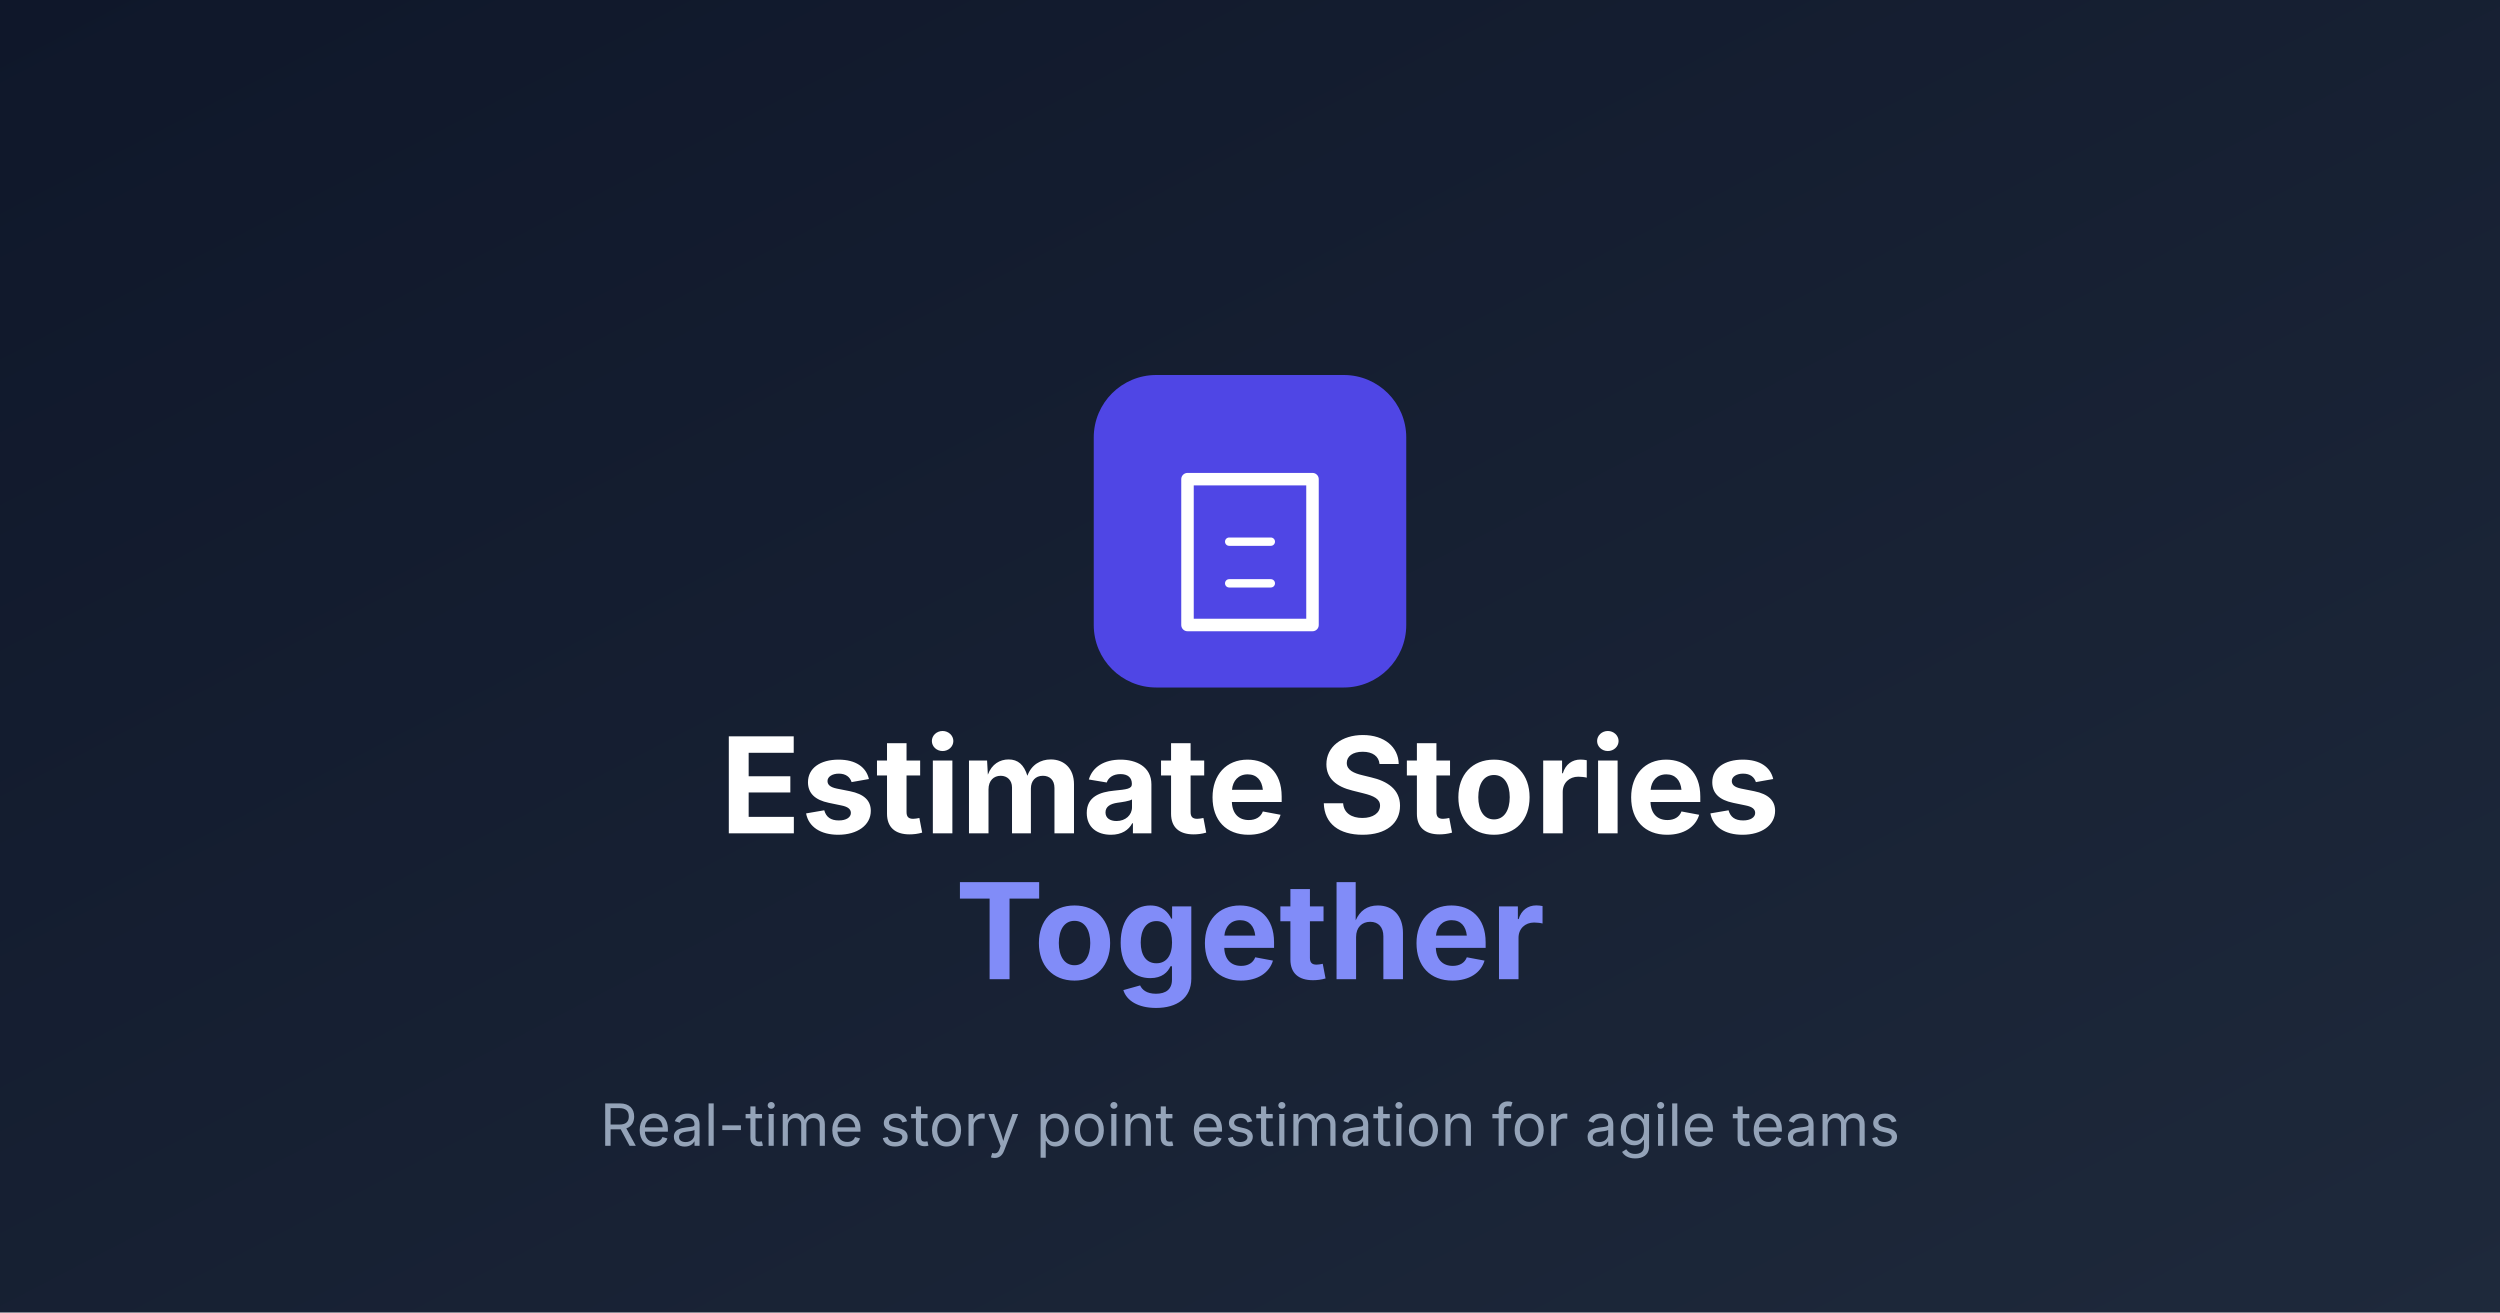
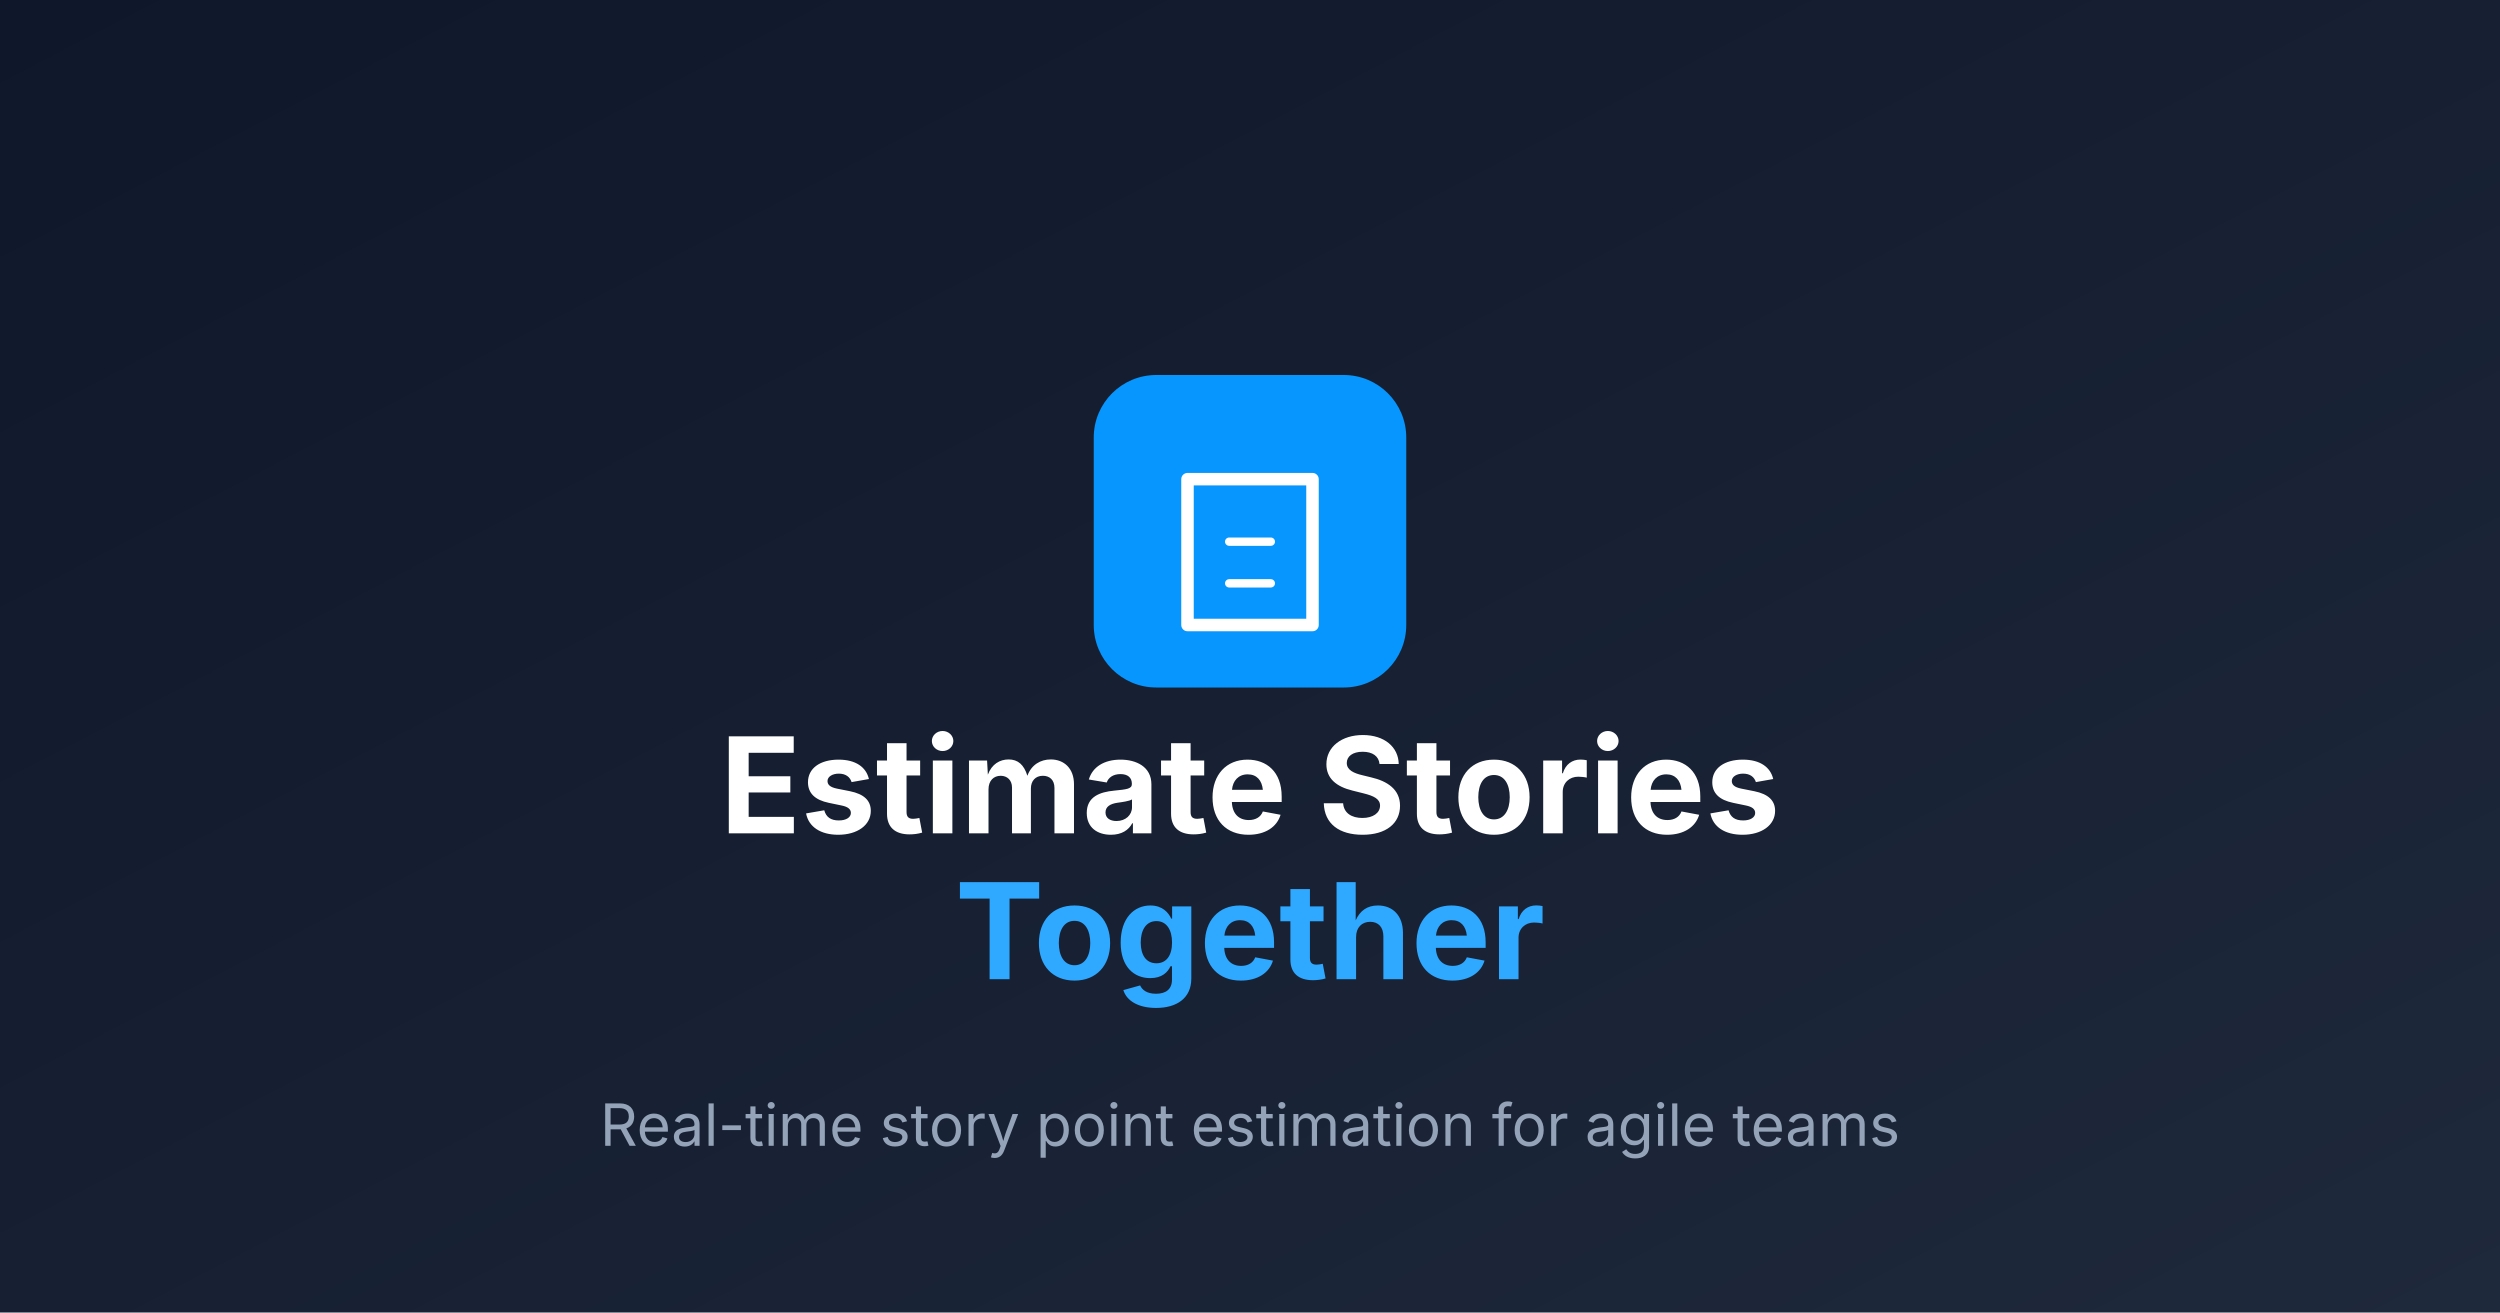
<svg xmlns="http://www.w3.org/2000/svg" width="1200" height="630">
  <defs>
    <linearGradient id="bg" x1="0%" y1="0%" x2="100%" y2="100%">
      <stop offset="0%" style="stop-color:#0f172a" />
      <stop offset="100%" style="stop-color:#1e293b" />
    </linearGradient>
  </defs>
  <rect width="1200" height="630" fill="url(#bg)" />
-   <rect x="525" y="180" width="150" height="150" rx="30" fill="#4f46e5" />
+   <rect x="525" y="180" width="150" height="150" rx="30" fill="#0796FD" />
  <path d="M570 230h60v70H570z" fill="none" stroke="white" stroke-width="6" stroke-linecap="round" stroke-linejoin="round" />
  <path d="M590 260h20M590 280h20" stroke="white" stroke-width="4" stroke-linecap="round" />
  <text x="600" y="400" text-anchor="middle" fill="white" font-family="system-ui, -apple-system, sans-serif" font-size="64" font-weight="bold">
    Estimate Stories
  </text>
-   <text x="600" y="470" text-anchor="middle" fill="#818cf8" font-family="system-ui, -apple-system, sans-serif" font-size="64" font-weight="bold">
+   <text x="600" y="470" text-anchor="middle" fill="#2FA8FF" font-family="system-ui, -apple-system, sans-serif" font-size="64" font-weight="bold">
    Together
  </text>
  <text x="600" y="550" text-anchor="middle" fill="#94a3b8" font-family="system-ui, -apple-system, sans-serif" font-size="28">
    Real-time story point estimation for agile teams
  </text>
</svg>
